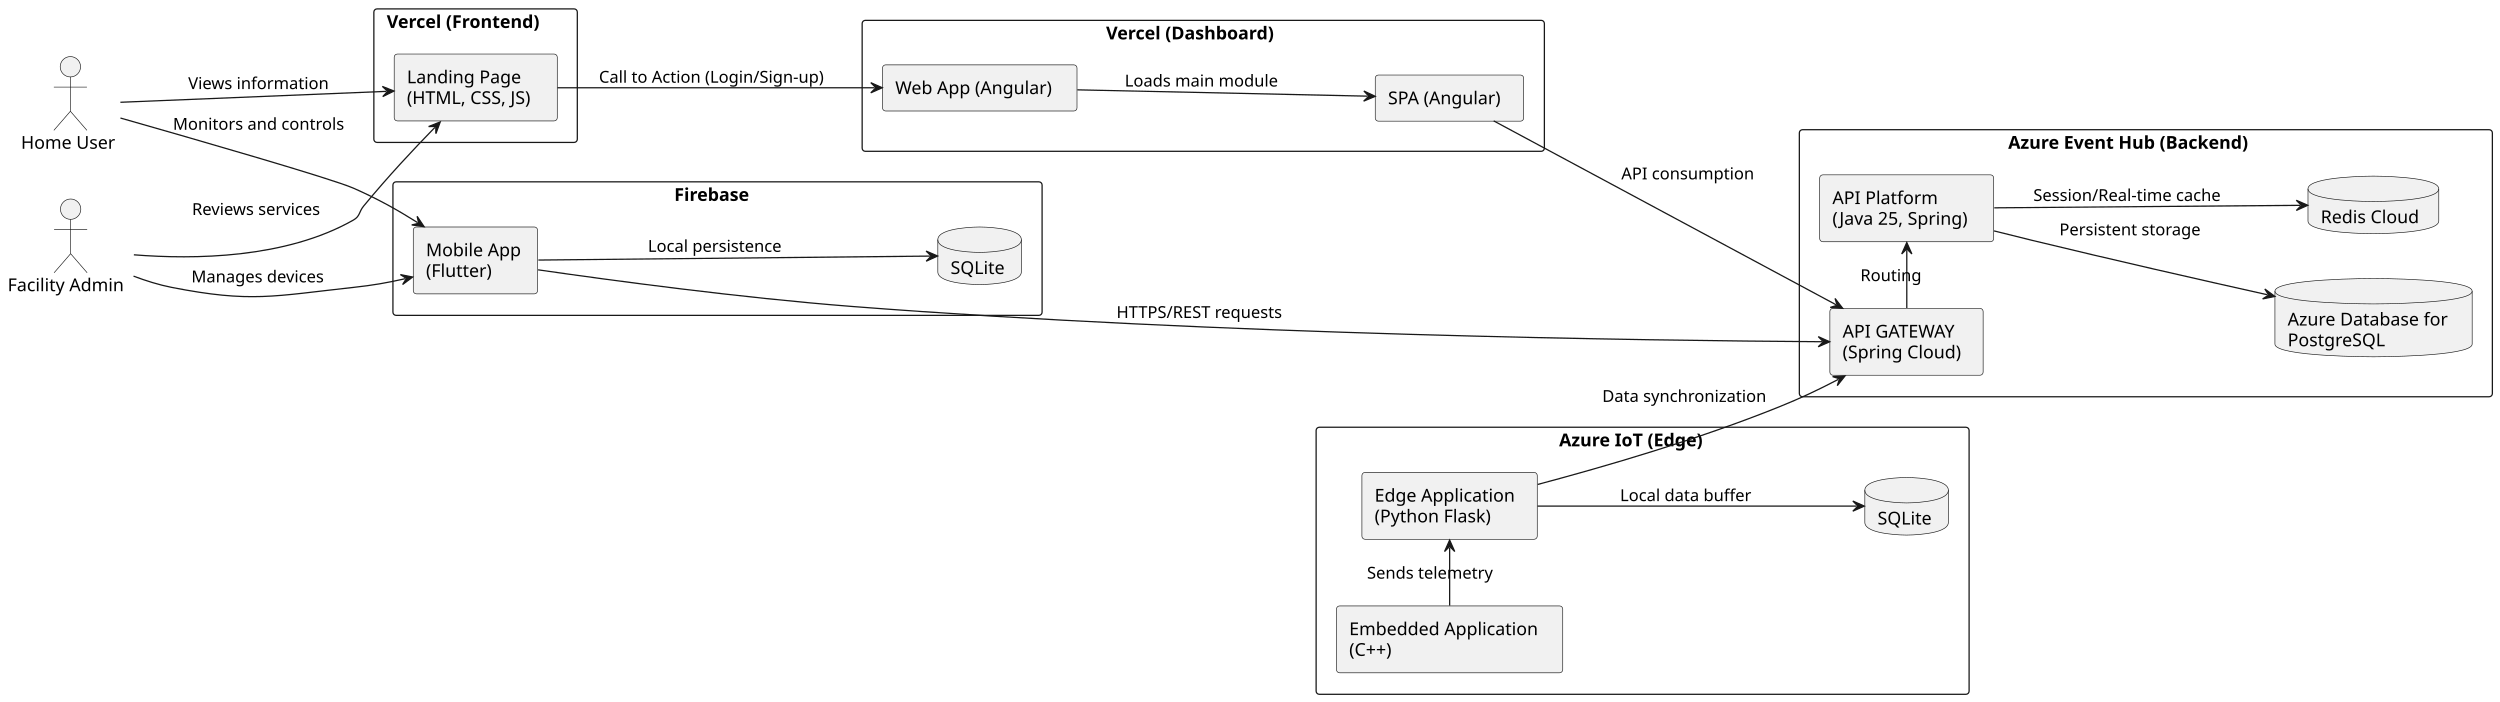
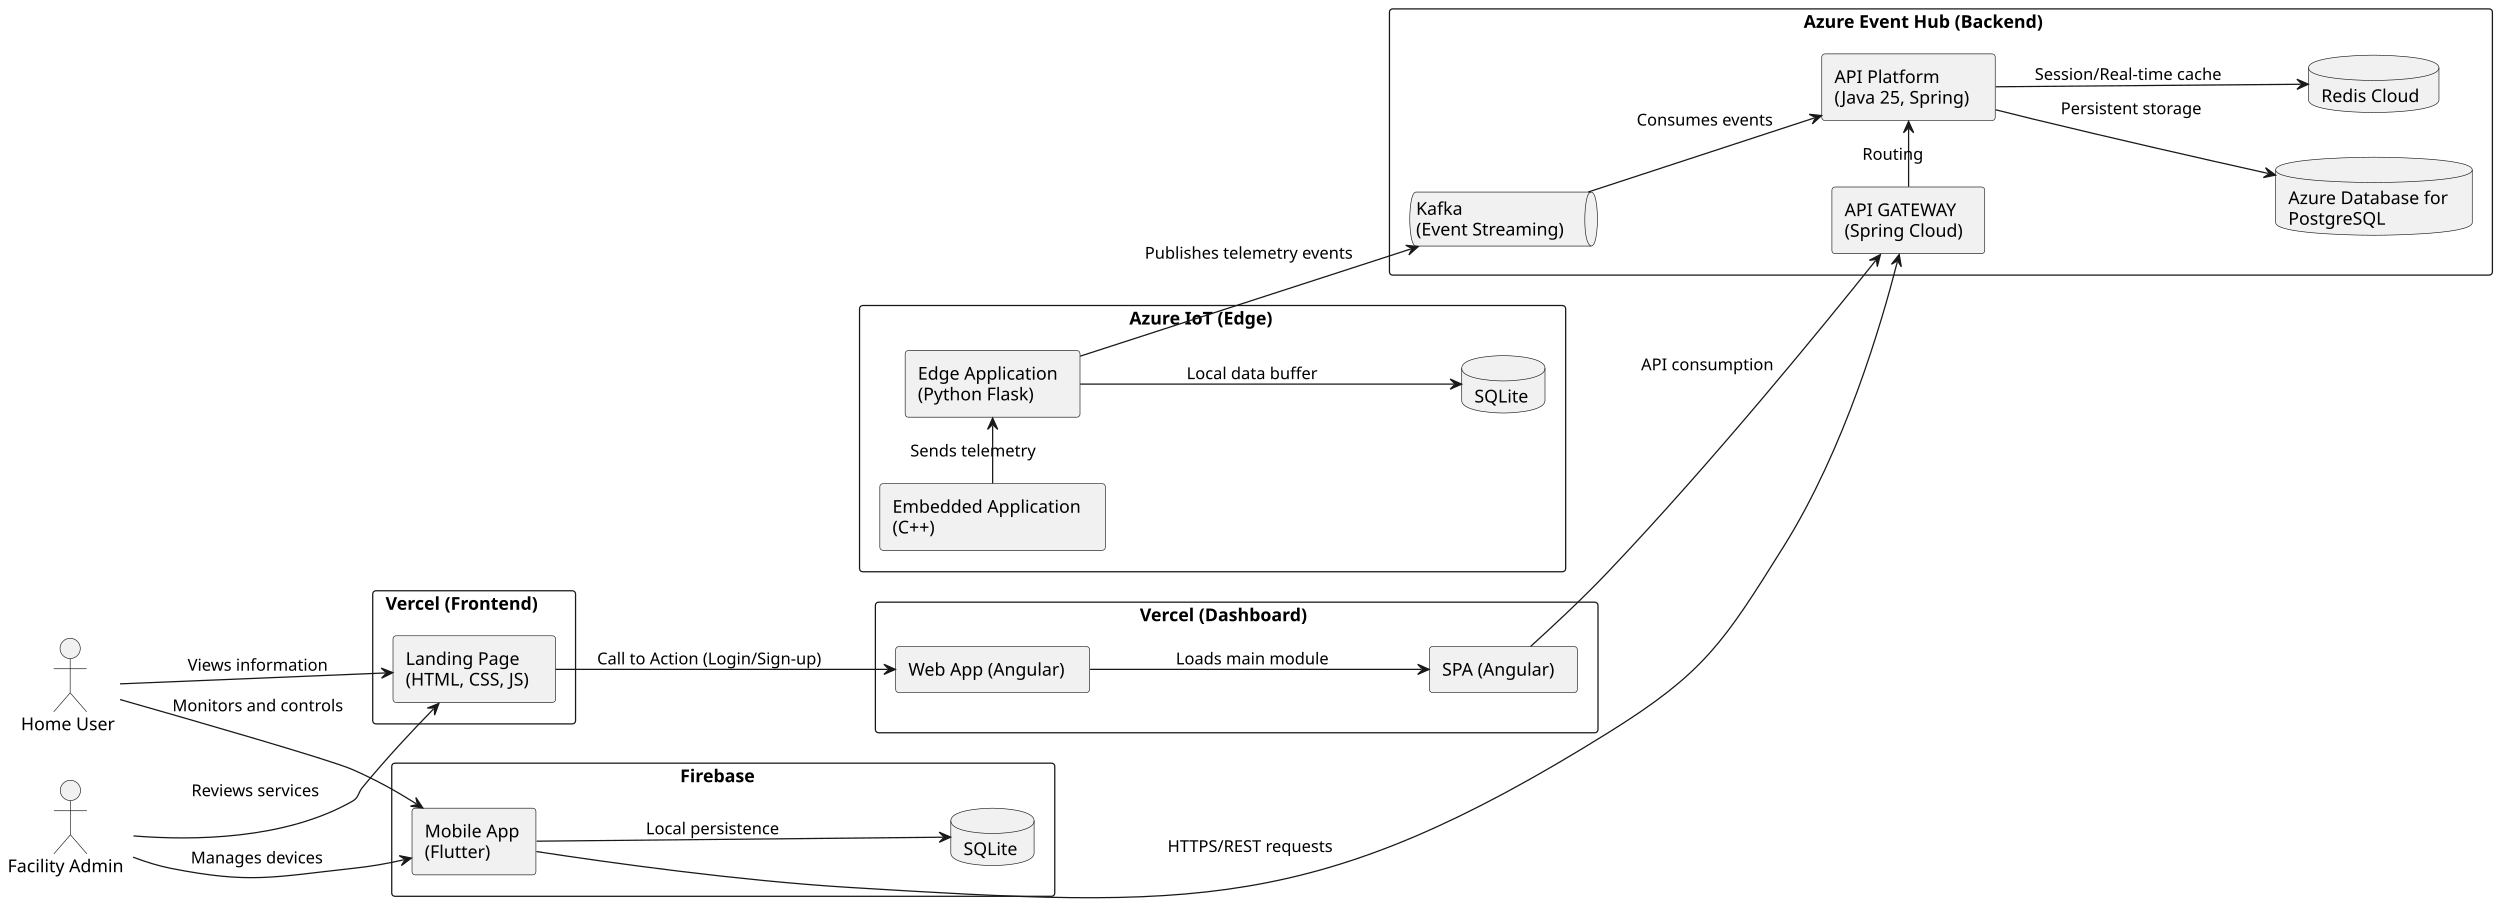
- <svg xmlns="http://www.w3.org/2000/svg" contentStyleType="text/css" data-diagram-type="DESCRIPTION" height="552px" preserveAspectRatio="none" style="width:1966px;height:552px;background:#FFFFFF;" version="1.1" viewBox="0 0 1966 552" width="1966px" zoomAndPan="magnify">
+ <svg xmlns="http://www.w3.org/2000/svg" contentStyleType="text/css" data-diagram-type="DESCRIPTION" height="728px" preserveAspectRatio="none" style="width:1972px;height:728px;background:#FFFFFF;" version="1.1" viewBox="0 0 1972 728" width="1972px" zoomAndPan="magnify">
  <defs />
  <g>
    <g class="cluster" data-entity="Firebase" data-source-line="9" data-uid="ent0004" id="cluster_Firebase">
-       <rect fill="none" height="105" rx="2.5" ry="2.5" style="stroke:#181818;stroke-width:1;" width="510.5" x="309" y="143" />
-       <text fill="#000000" font-family="sans-serif" font-size="14" font-weight="bold" lengthAdjust="spacing" textLength="68.059" x="530.221" y="157.995">Firebase</text>
+       <rect fill="none" height="105" rx="2.5" ry="2.5" style="stroke:#181818;stroke-width:1;" width="523" x="309" y="602" />
+       <text fill="#000000" font-family="sans-serif" font-size="14" font-weight="bold" lengthAdjust="spacing" textLength="68.059" x="536.471" y="616.995">Firebase</text>
    </g>
    <g class="cluster" data-entity="v1" data-source-line="14" data-uid="ent0007" id="cluster_v1">
-       <rect fill="none" height="105" rx="2.5" ry="2.5" style="stroke:#181818;stroke-width:1;" width="160" x="294" y="7" />
-       <text fill="#000000" font-family="sans-serif" font-size="14" font-weight="bold" lengthAdjust="spacing" textLength="139.727" x="304.137" y="21.995">Vercel (Frontend)</text>
+       <rect fill="none" height="105" rx="2.5" ry="2.5" style="stroke:#181818;stroke-width:1;" width="160" x="294" y="466" />
+       <text fill="#000000" font-family="sans-serif" font-size="14" font-weight="bold" lengthAdjust="spacing" textLength="139.727" x="304.137" y="480.995">Vercel (Frontend)</text>
    </g>
    <g class="cluster" data-entity="v2" data-source-line="18" data-uid="ent0009" id="cluster_v2">
-       <rect fill="none" height="103" rx="2.5" ry="2.5" style="stroke:#181818;stroke-width:1;" width="536.5" x="678" y="16" />
-       <text fill="#000000" font-family="sans-serif" font-size="14" font-weight="bold" lengthAdjust="spacing" textLength="152.879" x="869.811" y="30.995">Vercel (Dashboard)</text>
+       <rect fill="none" height="103" rx="2.5" ry="2.5" style="stroke:#181818;stroke-width:1;" width="570" x="690.5" y="475" />
+       <text fill="#000000" font-family="sans-serif" font-size="14" font-weight="bold" lengthAdjust="spacing" textLength="152.879" x="899.061" y="489.995">Vercel (Dashboard)</text>
    </g>
    <g class="cluster" data-entity="Azure Event Hub .Backend." data-source-line="23" data-uid="ent0012" id="cluster_Azure Event Hub .Backend.">
-       <rect fill="none" height="210" rx="2.5" ry="2.5" style="stroke:#181818;stroke-width:1;" width="545" x="1415" y="102" />
-       <text fill="#000000" font-family="sans-serif" font-size="14" font-weight="bold" lengthAdjust="spacing" textLength="216.528" x="1579.236" y="116.995">Azure Event Hub (Backend)</text>
+       <rect fill="none" height="210" rx="2.5" ry="2.5" style="stroke:#181818;stroke-width:1;" width="870" x="1096" y="7" />
+       <text fill="#000000" font-family="sans-serif" font-size="14" font-weight="bold" lengthAdjust="spacing" textLength="216.528" x="1422.736" y="21.995">Azure Event Hub (Backend)</text>
    </g>
-     <g class="cluster" data-entity="Azure IoT .Edge." data-source-line="31" data-uid="ent0017" id="cluster_Azure IoT .Edge.">
-       <rect fill="none" height="210" rx="2.5" ry="2.5" style="stroke:#181818;stroke-width:1;" width="513.5" x="1035" y="336" />
-       <text fill="#000000" font-family="sans-serif" font-size="14" font-weight="bold" lengthAdjust="spacing" textLength="131.373" x="1226.063" y="350.995">Azure IoT (Edge)</text>
+     <g class="cluster" data-entity="Azure IoT .Edge." data-source-line="35" data-uid="ent0018" id="cluster_Azure IoT .Edge.">
+       <rect fill="none" height="210" rx="2.5" ry="2.5" style="stroke:#181818;stroke-width:1;" width="557" x="678" y="241" />
+       <text fill="#000000" font-family="sans-serif" font-size="14" font-weight="bold" lengthAdjust="spacing" textLength="131.373" x="890.813" y="255.995">Azure IoT (Edge)</text>
    </g>
    <g class="entity" data-entity="mobileapp" data-source-line="10" data-uid="ent0005" id="entity_mobileapp">
-       <rect fill="#F1F1F1" height="52.594" rx="2.5" ry="2.5" style="stroke:#181818;stroke-width:0.5;" width="97.725" x="325" y="178.5" />
-       <text fill="#000000" font-family="sans-serif" font-size="14" lengthAdjust="spacing" textLength="77.725" x="335" y="201.495">Mobile App</text>
-       <text fill="#000000" font-family="sans-serif" font-size="14" lengthAdjust="spacing" textLength="57.087" x="335" y="217.792">(Flutter)</text>
+       <rect fill="#F1F1F1" height="52.594" rx="2.5" ry="2.5" style="stroke:#181818;stroke-width:0.5;" width="97.725" x="325" y="637.5" />
+       <text fill="#000000" font-family="sans-serif" font-size="14" lengthAdjust="spacing" textLength="77.725" x="335" y="660.495">Mobile App</text>
+       <text fill="#000000" font-family="sans-serif" font-size="14" lengthAdjust="spacing" textLength="57.087" x="335" y="676.792">(Flutter)</text>
    </g>
    <g class="entity" data-entity="sqlite_mobile" data-source-line="11" data-uid="ent0006" id="entity_sqlite_mobile">
-       <path d="M737.5,188.5 C737.5,178.5 770.349,178.5 770.349,178.5 C770.349,178.5 803.198,178.5 803.198,188.5 L803.198,213.797 C803.198,223.797 770.349,223.797 770.349,223.797 C770.349,223.797 737.5,223.797 737.5,213.797 L737.5,188.5" fill="#F1F1F1" style="stroke:#181818;stroke-width:0.5;" />
-       <path d="M737.5,188.5 C737.5,198.5 770.349,198.5 770.349,198.5 C770.349,198.5 803.198,198.5 803.198,188.5" fill="none" style="stroke:#181818;stroke-width:0.5;" />
-       <text fill="#000000" font-family="sans-serif" font-size="14" lengthAdjust="spacing" textLength="45.698" x="747.5" y="215.495">SQLite</text>
+       <path d="M750,647.5 C750,637.5 782.849,637.5 782.849,637.5 C782.849,637.5 815.698,637.5 815.698,647.5 L815.698,672.797 C815.698,682.797 782.849,682.797 782.849,682.797 C782.849,682.797 750,682.797 750,672.797 L750,647.5" fill="#F1F1F1" style="stroke:#181818;stroke-width:0.5;" />
+       <path d="M750,647.5 C750,657.5 782.849,657.5 782.849,657.5 C782.849,657.5 815.698,657.5 815.698,647.5" fill="none" style="stroke:#181818;stroke-width:0.5;" />
+       <text fill="#000000" font-family="sans-serif" font-size="14" lengthAdjust="spacing" textLength="45.698" x="760" y="674.495">SQLite</text>
    </g>
    <g class="entity" data-entity="landing" data-source-line="15" data-uid="ent0008" id="entity_landing">
-       <rect fill="#F1F1F1" height="52.594" rx="2.5" ry="2.5" style="stroke:#181818;stroke-width:0.5;" width="128.247" x="310" y="42.5" />
-       <text fill="#000000" font-family="sans-serif" font-size="14" lengthAdjust="spacing" textLength="94.76" x="320" y="65.495">Landing Page</text>
-       <text fill="#000000" font-family="sans-serif" font-size="14" lengthAdjust="spacing" textLength="108.247" x="320" y="81.792">(HTML, CSS, JS)</text>
+       <rect fill="#F1F1F1" height="52.594" rx="2.5" ry="2.5" style="stroke:#181818;stroke-width:0.5;" width="128.247" x="310" y="501.5" />
+       <text fill="#000000" font-family="sans-serif" font-size="14" lengthAdjust="spacing" textLength="94.76" x="320" y="524.495">Landing Page</text>
+       <text fill="#000000" font-family="sans-serif" font-size="14" lengthAdjust="spacing" textLength="108.247" x="320" y="540.792">(HTML, CSS, JS)</text>
    </g>
    <g class="entity" data-entity="webapp" data-source-line="19" data-uid="ent0010" id="entity_webapp">
-       <rect fill="#F1F1F1" height="36.297" rx="2.5" ry="2.5" style="stroke:#181818;stroke-width:0.5;" width="152.952" x="694" y="51" />
-       <text fill="#000000" font-family="sans-serif" font-size="14" lengthAdjust="spacing" textLength="132.952" x="704" y="73.995">Web App (Angular)</text>
+       <rect fill="#F1F1F1" height="36.297" rx="2.5" ry="2.5" style="stroke:#181818;stroke-width:0.5;" width="152.952" x="706.5" y="510" />
+       <text fill="#000000" font-family="sans-serif" font-size="14" lengthAdjust="spacing" textLength="132.952" x="716.5" y="532.995">Web App (Angular)</text>
    </g>
    <g class="entity" data-entity="spa" data-source-line="20" data-uid="ent0011" id="entity_spa">
-       <rect fill="#F1F1F1" height="36.297" rx="2.5" ry="2.5" style="stroke:#181818;stroke-width:0.5;" width="116.715" x="1081.5" y="59" />
-       <text fill="#000000" font-family="sans-serif" font-size="14" lengthAdjust="spacing" textLength="96.715" x="1091.5" y="81.995">SPA (Angular)</text>
+       <rect fill="#F1F1F1" height="36.297" rx="2.5" ry="2.5" style="stroke:#181818;stroke-width:0.5;" width="116.715" x="1127.5" y="510" />
+       <text fill="#000000" font-family="sans-serif" font-size="14" lengthAdjust="spacing" textLength="96.715" x="1137.5" y="532.995">SPA (Angular)</text>
    </g>
-     <g class="entity" data-entity="gateway" data-source-line="24" data-uid="ent0013" id="entity_gateway">
-       <rect fill="#F1F1F1" height="52.594" rx="2.5" ry="2.5" style="stroke:#181818;stroke-width:0.5;" width="120.543" x="1439" y="242.5" />
-       <text fill="#000000" font-family="sans-serif" font-size="14" lengthAdjust="spacing" textLength="96.394" x="1449" y="265.495">API GATEWAY</text>
-       <text fill="#000000" font-family="sans-serif" font-size="14" lengthAdjust="spacing" textLength="100.543" x="1449" y="281.792">(Spring Cloud)</text>
+     <g class="entity" data-entity="gateway" data-source-line="25" data-uid="ent0013" id="entity_gateway">
+       <rect fill="#F1F1F1" height="52.594" rx="2.5" ry="2.5" style="stroke:#181818;stroke-width:0.5;" width="120.543" x="1445" y="147.5" />
+       <text fill="#000000" font-family="sans-serif" font-size="14" lengthAdjust="spacing" textLength="96.394" x="1455" y="170.495">API GATEWAY</text>
+       <text fill="#000000" font-family="sans-serif" font-size="14" lengthAdjust="spacing" textLength="100.543" x="1455" y="186.792">(Spring Cloud)</text>
    </g>
-     <g class="entity" data-entity="platform" data-source-line="25" data-uid="ent0014" id="entity_platform">
-       <rect fill="#F1F1F1" height="52.594" rx="2.5" ry="2.5" style="stroke:#181818;stroke-width:0.5;" width="136.84" x="1431" y="137.5" />
-       <text fill="#000000" font-family="sans-serif" font-size="14" lengthAdjust="spacing" textLength="85.887" x="1441" y="160.495">API Platform</text>
-       <text fill="#000000" font-family="sans-serif" font-size="14" lengthAdjust="spacing" textLength="116.84" x="1441" y="176.792">(Java 25, Spring)</text>
+     <g class="entity" data-entity="platform" data-source-line="27" data-uid="ent0014" id="entity_platform">
+       <rect fill="#F1F1F1" height="52.594" rx="2.5" ry="2.5" style="stroke:#181818;stroke-width:0.5;" width="136.84" x="1437" y="42.5" />
+       <text fill="#000000" font-family="sans-serif" font-size="14" lengthAdjust="spacing" textLength="85.887" x="1447" y="65.495">API Platform</text>
+       <text fill="#000000" font-family="sans-serif" font-size="14" lengthAdjust="spacing" textLength="116.84" x="1447" y="81.792">(Java 25, Spring)</text>
    </g>
-     <g class="entity" data-entity="postgres" data-source-line="27" data-uid="ent0015" id="entity_postgres">
-       <path d="M1789,229 C1789,219 1866.56,219 1866.56,219 C1866.56,219 1944.119,219 1944.119,229 L1944.119,270.594 C1944.119,280.594 1866.56,280.594 1866.56,280.594 C1866.56,280.594 1789,280.594 1789,270.594 L1789,229" fill="#F1F1F1" style="stroke:#181818;stroke-width:0.5;" />
-       <path d="M1789,229 C1789,239 1866.56,239 1866.56,239 C1866.56,239 1944.119,239 1944.119,229" fill="none" style="stroke:#181818;stroke-width:0.5;" />
-       <text fill="#000000" font-family="sans-serif" font-size="14" lengthAdjust="spacing" textLength="135.119" x="1799" y="255.995">Azure Database for</text>
-       <text fill="#000000" font-family="sans-serif" font-size="14" lengthAdjust="spacing" textLength="80.753" x="1799" y="272.292">PostgreSQL</text>
+     <g class="entity" data-entity="kafka" data-source-line="29" data-uid="ent0015" id="entity_kafka">
+       <path d="M1117,151.5 L1255.092,151.5 C1260.092,151.5 1260.092,172.797 1260.092,172.797 C1260.092,172.797 1260.092,194.094 1255.092,194.094 L1117,194.094 C1112,194.094 1112,172.797 1112,172.797 C1112,172.797 1112,151.5 1117,151.5" fill="#F1F1F1" style="stroke:#181818;stroke-width:0.5;" />
+       <path d="M1255.092,151.5 C1250.092,151.5 1250.092,172.797 1250.092,172.797 C1250.092,194.094 1255.092,194.094 1255.092,194.094" fill="none" style="stroke:#181818;stroke-width:0.5;" />
+       <text fill="#000000" font-family="sans-serif" font-size="14" lengthAdjust="spacing" textLength="39.375" x="1117" y="169.495">Kafka</text>
+       <text fill="#000000" font-family="sans-serif" font-size="14" lengthAdjust="spacing" textLength="128.092" x="1117" y="185.792">(Event Streaming)</text>
    </g>
-     <g class="entity" data-entity="redis" data-source-line="28" data-uid="ent0016" id="entity_redis">
-       <path d="M1815,148.5 C1815,138.5 1866.426,138.5 1866.426,138.5 C1866.426,138.5 1917.852,138.5 1917.852,148.5 L1917.852,173.797 C1917.852,183.797 1866.426,183.797 1866.426,183.797 C1866.426,183.797 1815,183.797 1815,173.797 L1815,148.5" fill="#F1F1F1" style="stroke:#181818;stroke-width:0.5;" />
-       <path d="M1815,148.5 C1815,158.5 1866.426,158.5 1866.426,158.5 C1866.426,158.5 1917.852,158.5 1917.852,148.5" fill="none" style="stroke:#181818;stroke-width:0.5;" />
-       <text fill="#000000" font-family="sans-serif" font-size="14" lengthAdjust="spacing" textLength="82.852" x="1825" y="175.495">Redis Cloud</text>
+     <g class="entity" data-entity="postgres" data-source-line="31" data-uid="ent0016" id="entity_postgres">
+       <path d="M1795,134 C1795,124 1872.56,124 1872.56,124 C1872.56,124 1950.119,124 1950.119,134 L1950.119,175.594 C1950.119,185.594 1872.56,185.594 1872.56,185.594 C1872.56,185.594 1795,185.594 1795,175.594 L1795,134" fill="#F1F1F1" style="stroke:#181818;stroke-width:0.5;" />
+       <path d="M1795,134 C1795,144 1872.56,144 1872.56,144 C1872.56,144 1950.119,144 1950.119,134" fill="none" style="stroke:#181818;stroke-width:0.5;" />
+       <text fill="#000000" font-family="sans-serif" font-size="14" lengthAdjust="spacing" textLength="135.119" x="1805" y="160.995">Azure Database for</text>
+       <text fill="#000000" font-family="sans-serif" font-size="14" lengthAdjust="spacing" textLength="80.753" x="1805" y="177.292">PostgreSQL</text>
    </g>
-     <g class="entity" data-entity="embedded" data-source-line="32" data-uid="ent0018" id="entity_embedded">
-       <rect fill="#F1F1F1" height="52.594" rx="2.5" ry="2.5" style="stroke:#181818;stroke-width:0.5;" width="177.931" x="1051" y="476.5" />
-       <text fill="#000000" font-family="sans-serif" font-size="14" lengthAdjust="spacing" textLength="157.931" x="1061" y="499.495">Embedded Application</text>
-       <text fill="#000000" font-family="sans-serif" font-size="14" lengthAdjust="spacing" textLength="44.16" x="1061" y="515.792">(C++)</text>
+     <g class="entity" data-entity="redis" data-source-line="32" data-uid="ent0017" id="entity_redis">
+       <path d="M1821,53.5 C1821,43.5 1872.426,43.5 1872.426,43.5 C1872.426,43.5 1923.852,43.5 1923.852,53.5 L1923.852,78.797 C1923.852,88.797 1872.426,88.797 1872.426,88.797 C1872.426,88.797 1821,88.797 1821,78.797 L1821,53.5" fill="#F1F1F1" style="stroke:#181818;stroke-width:0.5;" />
+       <path d="M1821,53.5 C1821,63.5 1872.426,63.5 1872.426,63.5 C1872.426,63.5 1923.852,63.5 1923.852,53.5" fill="none" style="stroke:#181818;stroke-width:0.5;" />
+       <text fill="#000000" font-family="sans-serif" font-size="14" lengthAdjust="spacing" textLength="82.852" x="1831" y="80.495">Redis Cloud</text>
    </g>
-     <g class="entity" data-entity="edge" data-source-line="33" data-uid="ent0019" id="entity_edge">
-       <rect fill="#F1F1F1" height="52.594" rx="2.5" ry="2.5" style="stroke:#181818;stroke-width:0.5;" width="137.906" x="1071" y="371.5" />
-       <text fill="#000000" font-family="sans-serif" font-size="14" lengthAdjust="spacing" textLength="117.906" x="1081" y="394.495">Edge Application</text>
-       <text fill="#000000" font-family="sans-serif" font-size="14" lengthAdjust="spacing" textLength="99.825" x="1081" y="410.792">(Python Flask)</text>
+     <g class="entity" data-entity="embedded" data-source-line="36" data-uid="ent0019" id="entity_embedded">
+       <rect fill="#F1F1F1" height="52.594" rx="2.5" ry="2.5" style="stroke:#181818;stroke-width:0.5;" width="177.931" x="694" y="381.5" />
+       <text fill="#000000" font-family="sans-serif" font-size="14" lengthAdjust="spacing" textLength="157.931" x="704" y="404.495">Embedded Application</text>
+       <text fill="#000000" font-family="sans-serif" font-size="14" lengthAdjust="spacing" textLength="44.16" x="704" y="420.792">(C++)</text>
    </g>
-     <g class="entity" data-entity="sqlite_edge" data-source-line="34" data-uid="ent0020" id="entity_sqlite_edge">
-       <path d="M1466.5,385.5 C1466.5,375.5 1499.349,375.5 1499.349,375.5 C1499.349,375.5 1532.198,375.5 1532.198,385.5 L1532.198,410.797 C1532.198,420.797 1499.349,420.797 1499.349,420.797 C1499.349,420.797 1466.5,420.797 1466.5,410.797 L1466.5,385.5" fill="#F1F1F1" style="stroke:#181818;stroke-width:0.5;" />
-       <path d="M1466.5,385.5 C1466.5,395.5 1499.349,395.5 1499.349,395.5 C1499.349,395.5 1532.198,395.5 1532.198,385.5" fill="none" style="stroke:#181818;stroke-width:0.5;" />
-       <text fill="#000000" font-family="sans-serif" font-size="14" lengthAdjust="spacing" textLength="45.698" x="1476.5" y="412.495">SQLite</text>
+     <g class="entity" data-entity="edge" data-source-line="37" data-uid="ent0020" id="entity_edge">
+       <rect fill="#F1F1F1" height="52.594" rx="2.5" ry="2.5" style="stroke:#181818;stroke-width:0.5;" width="137.906" x="714" y="276.5" />
+       <text fill="#000000" font-family="sans-serif" font-size="14" lengthAdjust="spacing" textLength="117.906" x="724" y="299.495">Edge Application</text>
+       <text fill="#000000" font-family="sans-serif" font-size="14" lengthAdjust="spacing" textLength="99.825" x="724" y="315.792">(Python Flask)</text>
+     </g>
+     <g class="entity" data-entity="sqlite_edge" data-source-line="38" data-uid="ent0021" id="entity_sqlite_edge">
+       <path d="M1153,290.5 C1153,280.5 1185.849,280.5 1185.849,280.5 C1185.849,280.5 1218.698,280.5 1218.698,290.5 L1218.698,315.797 C1218.698,325.797 1185.849,325.797 1185.849,325.797 C1185.849,325.797 1153,325.797 1153,315.797 L1153,290.5" fill="#F1F1F1" style="stroke:#181818;stroke-width:0.5;" />
+       <path d="M1153,290.5 C1153,300.5 1185.849,300.5 1185.849,300.5 C1185.849,300.5 1218.698,300.5 1218.698,290.5" fill="none" style="stroke:#181818;stroke-width:0.5;" />
+       <text fill="#000000" font-family="sans-serif" font-size="14" lengthAdjust="spacing" textLength="45.698" x="1163" y="317.495">SQLite</text>
    </g>
    <g class="entity" data-entity="home" data-source-line="6" data-uid="ent0002" id="entity_home">
-       <ellipse cx="55.352" cy="52.5" fill="#F1F1F1" rx="8" ry="8" style="stroke:#181818;stroke-width:0.5;" />
-       <path d="M55.352,60.5 L55.352,87.5 M42.352,68.5 L68.352,68.5 M55.352,87.5 L42.352,102.5 M55.352,87.5 L68.352,102.5" fill="none" style="stroke:#181818;stroke-width:0.5;" />
-       <text fill="#000000" font-family="sans-serif" font-size="14" lengthAdjust="spacing" textLength="77.704" x="16.5" y="116.995">Home User</text>
+       <ellipse cx="55.352" cy="511.5" fill="#F1F1F1" rx="8" ry="8" style="stroke:#181818;stroke-width:0.5;" />
+       <path d="M55.352,519.5 L55.352,546.5 M42.352,527.5 L68.352,527.5 M55.352,546.5 L42.352,561.5 M55.352,546.5 L68.352,561.5" fill="none" style="stroke:#181818;stroke-width:0.5;" />
+       <text fill="#000000" font-family="sans-serif" font-size="14" lengthAdjust="spacing" textLength="77.704" x="16.5" y="575.995">Home User</text>
    </g>
    <g class="entity" data-entity="facility" data-source-line="7" data-uid="ent0003" id="entity_facility">
-       <ellipse cx="55.544" cy="164.5" fill="#F1F1F1" rx="8" ry="8" style="stroke:#181818;stroke-width:0.5;" />
-       <path d="M55.544,172.5 L55.544,199.5 M42.544,180.5 L68.543,180.5 M55.544,199.5 L42.544,214.5 M55.544,199.5 L68.543,214.5" fill="none" style="stroke:#181818;stroke-width:0.5;" />
-       <text fill="#000000" font-family="sans-serif" font-size="14" lengthAdjust="spacing" textLength="99.087" x="6" y="228.995">Facility Admin</text>
+       <ellipse cx="55.544" cy="623.5" fill="#F1F1F1" rx="8" ry="8" style="stroke:#181818;stroke-width:0.5;" />
+       <path d="M55.544,631.5 L55.544,658.5 M42.544,639.5 L68.543,639.5 M55.544,658.5 L42.544,673.5 M55.544,658.5 L68.543,673.5" fill="none" style="stroke:#181818;stroke-width:0.5;" />
+       <text fill="#000000" font-family="sans-serif" font-size="14" lengthAdjust="spacing" textLength="99.087" x="6" y="687.995">Facility Admin</text>
    </g>
-     <g class="link" data-entity-1="home" data-entity-2="mobileapp" data-source-line="38" data-uid="lnk21" id="link_home_mobileapp">
-       <path d="M94.72,92.82 C153.49,109.55 261.06,140.54 278,148 C297.01,156.38 311.808,164.64 328.438,175.08" fill="none" id="home-to-mobileapp" style="stroke:#181818;stroke-width:1;" />
-       <polygon fill="#181818" points="333.52,178.27,328.024,170.097,329.285,175.612,323.771,176.873,333.52,178.27" style="stroke:#181818;stroke-width:1;" />
-       <text fill="#000000" font-family="sans-serif" font-size="13" lengthAdjust="spacing" textLength="141.032" x="136" y="102.067">Monitors and controls</text>
+     <g class="link" data-entity-1="home" data-entity-2="mobileapp" data-source-line="42" data-uid="lnk22" id="link_home_mobileapp">
+       <path d="M94.72,551.82 C153.49,568.55 261.06,599.54 278,607 C297.01,615.38 311.808,623.64 328.438,634.08" fill="none" id="home-to-mobileapp" style="stroke:#181818;stroke-width:1;" />
+       <polygon fill="#181818" points="333.52,637.27,328.024,629.097,329.285,634.611,323.771,635.872,333.52,637.27" style="stroke:#181818;stroke-width:1;" />
+       <text fill="#000000" font-family="sans-serif" font-size="13" lengthAdjust="spacing" textLength="141.032" x="136" y="561.067">Monitors and controls</text>
    </g>
-     <g class="link" data-entity-1="home" data-entity-2="landing" data-source-line="39" data-uid="lnk22" id="link_home_landing">
-       <path d="M94.68,80.43 C148.03,78.24 239.555,74.476 303.835,71.836" fill="none" id="home-to-landing" style="stroke:#181818;stroke-width:1;" />
-       <polygon fill="#181818" points="309.83,71.59,300.673,67.963,304.834,71.795,301.002,75.956,309.83,71.59" style="stroke:#181818;stroke-width:1;" />
-       <text fill="#000000" font-family="sans-serif" font-size="13" lengthAdjust="spacing" textLength="117.298" x="148" y="70.067">Views information</text>
+     <g class="link" data-entity-1="home" data-entity-2="landing" data-source-line="43" data-uid="lnk23" id="link_home_landing">
+       <path d="M94.68,539.43 C148.03,537.24 239.555,533.476 303.835,530.836" fill="none" id="home-to-landing" style="stroke:#181818;stroke-width:1;" />
+       <polygon fill="#181818" points="309.83,530.59,300.673,526.963,304.834,530.795,301.002,534.956,309.83,530.59" style="stroke:#181818;stroke-width:1;" />
+       <text fill="#000000" font-family="sans-serif" font-size="13" lengthAdjust="spacing" textLength="117.298" x="148" y="529.067">Views information</text>
    </g>
-     <g class="link" data-entity-1="facility" data-entity-2="mobileapp" data-source-line="40" data-uid="lnk23" id="link_facility_mobileapp">
-       <path d="M105.01,217.15 C114.74,220.82 125.03,224.05 135,226 C197.37,238.22 214.82,232.9 278,226 C293.28,224.33 303.848,222.523 318.668,219.173" fill="none" id="facility-to-mobileapp" style="stroke:#181818;stroke-width:1;" />
-       <polygon fill="#181818" points="324.52,217.85,314.86,215.933,319.643,218.952,316.623,223.736,324.52,217.85" style="stroke:#181818;stroke-width:1;" />
-       <text fill="#000000" font-family="sans-serif" font-size="13" lengthAdjust="spacing" textLength="112.017" x="150.5" y="222.067">Manages devices</text>
+     <g class="link" data-entity-1="facility" data-entity-2="mobileapp" data-source-line="44" data-uid="lnk24" id="link_facility_mobileapp">
+       <path d="M105.01,676.15 C114.74,679.82 125.03,683.05 135,685 C197.37,697.22 214.82,691.9 278,685 C293.28,683.33 303.848,681.523 318.668,678.173" fill="none" id="facility-to-mobileapp" style="stroke:#181818;stroke-width:1;" />
+       <polygon fill="#181818" points="324.52,676.85,314.86,674.933,319.643,677.952,316.623,682.736,324.52,676.85" style="stroke:#181818;stroke-width:1;" />
+       <text fill="#000000" font-family="sans-serif" font-size="13" lengthAdjust="spacing" textLength="112.017" x="150.5" y="681.067">Manages devices</text>
    </g>
-     <g class="link" data-entity-1="facility" data-entity-2="landing" data-source-line="41" data-uid="lnk24" id="link_facility_landing">
-       <path d="M105.27,200.38 C152.58,204.15 224.82,203.33 278,173 C283.25,170.01 282.15,166.66 286,162 C305.15,138.82 324.322,118.317 342.012,100.167" fill="none" id="facility-to-landing" style="stroke:#181818;stroke-width:1;" />
-       <polygon fill="#181818" points="346.2,95.87,337.054,99.523,342.71,99.451,342.783,105.107,346.2,95.87" style="stroke:#181818;stroke-width:1;" />
-       <text fill="#000000" font-family="sans-serif" font-size="13" lengthAdjust="spacing" textLength="111.211" x="151" y="169.067">Reviews services</text>
+     <g class="link" data-entity-1="facility" data-entity-2="landing" data-source-line="45" data-uid="lnk25" id="link_facility_landing">
+       <path d="M105.27,659.38 C152.58,663.15 224.82,662.33 278,632 C283.25,629.01 282.15,625.66 286,621 C305.15,597.82 324.322,577.317 342.012,559.167" fill="none" id="facility-to-landing" style="stroke:#181818;stroke-width:1;" />
+       <polygon fill="#181818" points="346.2,554.87,337.054,558.523,342.71,558.451,342.783,564.107,346.2,554.87" style="stroke:#181818;stroke-width:1;" />
+       <text fill="#000000" font-family="sans-serif" font-size="13" lengthAdjust="spacing" textLength="111.211" x="151" y="628.067">Reviews services</text>
    </g>
-     <g class="link" data-entity-1="landing" data-entity-2="webapp" data-source-line="44" data-uid="lnk25" id="link_landing_webapp">
-       <path d="M438.38,69 C507.97,69 613.65,69 687.79,69" fill="none" id="landing-to-webapp" style="stroke:#181818;stroke-width:1;" />
-       <polygon fill="#181818" points="693.79,69,684.79,65,688.79,69,684.79,73,693.79,69" style="stroke:#181818;stroke-width:1;" />
-       <text fill="#000000" font-family="sans-serif" font-size="13" lengthAdjust="spacing" textLength="190.017" x="471" y="65.067">Call to Action (Login/Sign-up)</text>
+     <g class="link" data-entity-1="landing" data-entity-2="webapp" data-source-line="48" data-uid="lnk26" id="link_landing_webapp">
+       <path d="M438.15,528 C510.49,528 622.97,528 700.23,528" fill="none" id="landing-to-webapp" style="stroke:#181818;stroke-width:1;" />
+       <polygon fill="#181818" points="706.23,528,697.23,524,701.23,528,697.23,532,706.23,528" style="stroke:#181818;stroke-width:1;" />
+       <text fill="#000000" font-family="sans-serif" font-size="13" lengthAdjust="spacing" textLength="190.017" x="471" y="524.067">Call to Action (Login/Sign-up)</text>
    </g>
-     <g class="link" data-entity-1="webapp" data-entity-2="spa" data-source-line="45" data-uid="lnk26" id="link_webapp_spa">
-       <path d="M847.2,70.65 C916.75,72.16 1012.331,74.239 1075.461,75.619" fill="none" id="webapp-to-spa" style="stroke:#181818;stroke-width:1;" />
-       <polygon fill="#181818" points="1081.46,75.75,1072.55,71.554,1076.461,75.641,1072.375,79.552,1081.46,75.75" style="stroke:#181818;stroke-width:1;" />
-       <text fill="#000000" font-family="sans-serif" font-size="13" lengthAdjust="spacing" textLength="127.651" x="884.5" y="68.067">Loads main module</text>
+     <g class="link" data-entity-1="webapp" data-entity-2="spa" data-source-line="49" data-uid="lnk27" id="link_webapp_spa">
+       <path d="M859.9,528 C937.66,528 1050.87,528 1121.27,528" fill="none" id="webapp-to-spa" style="stroke:#181818;stroke-width:1;" />
+       <polygon fill="#181818" points="1127.27,528,1118.27,524,1122.27,528,1118.27,532,1127.27,528" style="stroke:#181818;stroke-width:1;" />
+       <text fill="#000000" font-family="sans-serif" font-size="13" lengthAdjust="spacing" textLength="127.651" x="927.5" y="524.067">Loads main module</text>
    </g>
-     <g class="link" data-entity-1="mobileapp" data-entity-2="sqlite_mobile" data-source-line="48" data-uid="lnk27" id="link_mobileapp_sqlite_mobile">
-       <path d="M423.37,204.51 C505.06,203.68 662.17,202.091 731.32,201.391" fill="none" id="mobileapp-to-sqlite_mobile" style="stroke:#181818;stroke-width:1;" />
-       <polygon fill="#181818" points="737.32,201.33,728.28,197.421,732.32,201.381,728.361,205.421,737.32,201.33" style="stroke:#181818;stroke-width:1;" />
-       <text fill="#000000" font-family="sans-serif" font-size="13" lengthAdjust="spacing" textLength="113.287" x="509.5" y="198.067">Local persistence</text>
+     <g class="link" data-entity-1="mobileapp" data-entity-2="sqlite_mobile" data-source-line="52" data-uid="lnk28" id="link_mobileapp_sqlite_mobile">
+       <path d="M423.29,663.53 C507.41,662.7 672.65,661.079 743.84,660.379" fill="none" id="mobileapp-to-sqlite_mobile" style="stroke:#181818;stroke-width:1;" />
+       <polygon fill="#181818" points="749.84,660.32,740.801,656.409,744.84,660.369,740.88,664.408,749.84,660.32" style="stroke:#181818;stroke-width:1;" />
+       <text fill="#000000" font-family="sans-serif" font-size="13" lengthAdjust="spacing" textLength="113.287" x="509.5" y="658.067">Local persistence</text>
    </g>
-     <g class="link" data-entity-1="mobileapp" data-entity-2="gateway" data-source-line="49" data-uid="lnk28" id="link_mobileapp_gateway">
-       <path d="M423.16,212.19 C481.46,220.6 582.68,234.21 670,241 C957.51,263.36 1296.52,267.83 1432.87,268.74" fill="none" id="mobileapp-to-gateway" style="stroke:#181818;stroke-width:1;" />
-       <polygon fill="#181818" points="1438.87,268.78,1429.897,264.72,1433.87,268.747,1429.843,272.72,1438.87,268.78" style="stroke:#181818;stroke-width:1;" />
-       <text fill="#000000" font-family="sans-serif" font-size="13" lengthAdjust="spacing" textLength="140.175" x="878" y="250.067">HTTPS/REST requests</text>
+     <g class="link" data-entity-1="mobileapp" data-entity-2="gateway" data-source-line="53" data-uid="lnk29" id="link_mobileapp_gateway">
+       <path d="M423.12,671.7 C481.39,680.59 582.58,694.69 670,700 C940.97,716.47 1038.04,721.47 1268.5,578 C1344.7,530.56 1359.39,507.09 1407,431 C1455.22,353.93 1484.182,255.063 1496.602,206.543" fill="none" id="mobileapp-to-gateway" style="stroke:#181818;stroke-width:1;" />
+       <polygon fill="#181818" points="1498.09,200.73,1491.983,208.457,1496.85,205.574,1499.733,210.441,1498.09,200.73" style="stroke:#181818;stroke-width:1;" />
+       <text fill="#000000" font-family="sans-serif" font-size="13" lengthAdjust="spacing" textLength="140.175" x="921" y="672.067">HTTPS/REST requests</text>
    </g>
-     <g class="link" data-entity-1="spa" data-entity-2="gateway" data-source-line="50" data-uid="lnk29" id="link_spa_gateway">
-       <path d="M1174.63,95.06 C1237.99,129.09 1369.994,199.981 1443.834,239.641" fill="none" id="spa-to-gateway" style="stroke:#181818;stroke-width:1;" />
-       <polygon fill="#181818" points="1449.12,242.48,1443.084,234.698,1444.715,240.114,1439.299,241.745,1449.12,242.48" style="stroke:#181818;stroke-width:1;" />
-       <text fill="#000000" font-family="sans-serif" font-size="13" lengthAdjust="spacing" textLength="108.869" x="1275" y="141.067">API consumption</text>
+     <g class="link" data-entity-1="spa" data-entity-2="gateway" data-source-line="54" data-uid="lnk30" id="link_spa_gateway">
+       <path d="M1207.34,509.91 C1224.19,494.66 1248.52,472.03 1268.5,451 C1352.04,363.05 1439.276,255.898 1479.546,205.478" fill="none" id="spa-to-gateway" style="stroke:#181818;stroke-width:1;" />
+       <polygon fill="#181818" points="1483.29,200.79,1474.548,205.326,1480.17,204.697,1480.799,210.319,1483.29,200.79" style="stroke:#181818;stroke-width:1;" />
+       <text fill="#000000" font-family="sans-serif" font-size="13" lengthAdjust="spacing" textLength="108.869" x="1294.5" y="292.067">API consumption</text>
    </g>
-     <g class="link" data-entity-1="gateway" data-entity-2="platform" data-source-line="53" data-uid="lnk30" id="link_gateway_platform">
-       <path d="M1499.5,242.23 C1499.5,226.43 1499.5,212.51 1499.5,196.72" fill="none" id="gateway-to-platform" style="stroke:#181818;stroke-width:1;" />
-       <polygon fill="#181818" points="1499.5,190.72,1495.5,199.72,1499.5,195.72,1503.5,199.72,1499.5,190.72" style="stroke:#181818;stroke-width:1;" />
-       <text fill="#000000" font-family="sans-serif" font-size="13" lengthAdjust="spacing" textLength="50.426" x="1463" y="221.067">Routing</text>
+     <g class="link" data-entity-1="gateway" data-entity-2="platform" data-source-line="57" data-uid="lnk31" id="link_gateway_platform">
+       <path d="M1505.5,147.23 C1505.5,131.43 1505.5,117.51 1505.5,101.72" fill="none" id="gateway-to-platform" style="stroke:#181818;stroke-width:1;" />
+       <polygon fill="#181818" points="1505.5,95.72,1501.5,104.72,1505.5,100.72,1509.5,104.72,1505.5,95.72" style="stroke:#181818;stroke-width:1;" />
+       <text fill="#000000" font-family="sans-serif" font-size="13" lengthAdjust="spacing" textLength="50.426" x="1469" y="126.067">Routing</text>
    </g>
-     <g class="link" data-entity-1="platform" data-entity-2="postgres" data-source-line="54" data-uid="lnk31" id="link_platform_postgres">
-       <path d="M1568.1,181.58 C1578.12,184.12 1588.32,186.66 1598,189 C1662.23,204.56 1729.564,219.863 1783.124,231.813" fill="none" id="platform-to-postgres" style="stroke:#181818;stroke-width:1;" />
-       <polygon fill="#181818" points="1788.98,233.12,1781.067,227.256,1784.1,232.031,1779.325,235.064,1788.98,233.12" style="stroke:#181818;stroke-width:1;" />
-       <text fill="#000000" font-family="sans-serif" font-size="13" lengthAdjust="spacing" textLength="118.289" x="1619.5" y="185.067">Persistent storage</text>
+     <g class="link" data-entity-1="platform" data-entity-2="postgres" data-source-line="58" data-uid="lnk32" id="link_platform_postgres">
+       <path d="M1574.1,86.58 C1584.12,89.12 1594.32,91.66 1604,94 C1668.23,109.56 1735.564,124.863 1789.124,136.813" fill="none" id="platform-to-postgres" style="stroke:#181818;stroke-width:1;" />
+       <polygon fill="#181818" points="1794.98,138.12,1787.067,132.256,1790.1,137.031,1785.325,140.064,1794.98,138.12" style="stroke:#181818;stroke-width:1;" />
+       <text fill="#000000" font-family="sans-serif" font-size="13" lengthAdjust="spacing" textLength="118.289" x="1625.5" y="90.067">Persistent storage</text>
    </g>
-     <g class="link" data-entity-1="platform" data-entity-2="redis" data-source-line="55" data-uid="lnk32" id="link_platform_redis">
-       <path d="M1568.3,163.44 C1639.73,162.86 1744.6,161.989 1808.81,161.469" fill="none" id="platform-to-redis" style="stroke:#181818;stroke-width:1;" />
-       <polygon fill="#181818" points="1814.81,161.42,1805.778,157.493,1809.81,161.46,1805.843,165.493,1814.81,161.42" style="stroke:#181818;stroke-width:1;" />
-       <text fill="#000000" font-family="sans-serif" font-size="13" lengthAdjust="spacing" textLength="159.282" x="1599" y="158.067">Session/Real-time cache</text>
+     <g class="link" data-entity-1="platform" data-entity-2="redis" data-source-line="59" data-uid="lnk33" id="link_platform_redis">
+       <path d="M1574.3,68.44 C1645.73,67.86 1750.6,66.989 1814.81,66.469" fill="none" id="platform-to-redis" style="stroke:#181818;stroke-width:1;" />
+       <polygon fill="#181818" points="1820.81,66.42,1811.778,62.493,1815.81,66.46,1811.843,70.493,1820.81,66.42" style="stroke:#181818;stroke-width:1;" />
+       <text fill="#000000" font-family="sans-serif" font-size="13" lengthAdjust="spacing" textLength="159.282" x="1605" y="63.067">Session/Real-time cache</text>
    </g>
-     <g class="link" data-entity-1="embedded" data-entity-2="edge" data-source-line="58" data-uid="lnk33" id="link_embedded_edge">
-       <path d="M1140,476.23 C1140,460.43 1140,446.51 1140,430.72" fill="none" id="embedded-to-edge" style="stroke:#181818;stroke-width:1;" />
-       <polygon fill="#181818" points="1140,424.72,1136,433.72,1140,429.72,1144,433.72,1140,424.72" style="stroke:#181818;stroke-width:1;" />
-       <text fill="#000000" font-family="sans-serif" font-size="13" lengthAdjust="spacing" textLength="107.148" x="1075" y="455.067">Sends telemetry</text>
+     <g class="link" data-entity-1="edge" data-entity-2="kafka" data-source-line="62" data-uid="lnk34" id="link_edge_kafka">
+       <path d="M852.02,280.95 C926.43,256.82 1039.193,220.27 1112.943,196.36" fill="none" id="edge-to-kafka" style="stroke:#181818;stroke-width:1;" />
+       <polygon fill="#181818" points="1118.65,194.51,1108.855,193.481,1113.894,196.052,1111.322,201.091,1118.65,194.51" style="stroke:#181818;stroke-width:1;" />
+       <text fill="#000000" font-family="sans-serif" font-size="13" lengthAdjust="spacing" textLength="176.903" x="903" y="204.067">Publishes telemetry events</text>
    </g>
-     <g class="link" data-entity-1="edge" data-entity-2="sqlite_edge" data-source-line="59" data-uid="lnk34" id="link_edge_sqlite_edge">
-       <path d="M1209.08,398 C1286.07,398 1402.2,398 1460.06,398" fill="none" id="edge-to-sqlite_edge" style="stroke:#181818;stroke-width:1;" />
-       <polygon fill="#181818" points="1466.06,398,1457.06,394,1461.06,398,1457.06,402,1466.06,398" style="stroke:#181818;stroke-width:1;" />
-       <text fill="#000000" font-family="sans-serif" font-size="13" lengthAdjust="spacing" textLength="110.456" x="1274" y="394.067">Local data buffer</text>
+     <g class="link" data-entity-1="kafka" data-entity-2="platform" data-source-line="63" data-uid="lnk35" id="link_kafka_platform">
+       <path d="M1252.79,151.45 C1306.64,133.81 1376.838,110.818 1431.178,93.018" fill="none" id="kafka-to-platform" style="stroke:#181818;stroke-width:1;" />
+       <polygon fill="#181818" points="1436.88,91.15,1427.082,90.15,1432.128,92.707,1429.572,97.753,1436.88,91.15" style="stroke:#181818;stroke-width:1;" />
+       <text fill="#000000" font-family="sans-serif" font-size="13" lengthAdjust="spacing" textLength="115.648" x="1291" y="99.067">Consumes events</text>
    </g>
-     <g class="link" data-entity-1="edge" data-entity-2="gateway" data-source-line="60" data-uid="lnk35" id="link_edge_gateway">
-       <path d="M1209.24,380.97 C1261.92,366.97 1336.19,345.35 1399,320 C1416.37,312.99 1429.461,306.797 1445.661,298.337" fill="none" id="edge-to-gateway" style="stroke:#181818;stroke-width:1;" />
-       <polygon fill="#181818" points="1450.98,295.56,1441.151,296.18,1446.548,297.875,1444.854,303.272,1450.98,295.56" style="stroke:#181818;stroke-width:1;" />
-       <text fill="#000000" font-family="sans-serif" font-size="13" lengthAdjust="spacing" textLength="138.106" x="1260" y="316.067">Data synchronization</text>
+     <g class="link" data-entity-1="embedded" data-entity-2="edge" data-source-line="66" data-uid="lnk36" id="link_embedded_edge">
+       <path d="M783,381.23 C783,365.43 783,351.51 783,335.72" fill="none" id="embedded-to-edge" style="stroke:#181818;stroke-width:1;" />
+       <polygon fill="#181818" points="783,329.72,779,338.72,783,334.72,787,338.72,783,329.72" style="stroke:#181818;stroke-width:1;" />
+       <text fill="#000000" font-family="sans-serif" font-size="13" lengthAdjust="spacing" textLength="107.148" x="718" y="360.067">Sends telemetry</text>
+     </g>
+     <g class="link" data-entity-1="edge" data-entity-2="sqlite_edge" data-source-line="67" data-uid="lnk37" id="link_edge_sqlite_edge">
+       <path d="M852.02,303 C939.51,303 1081.89,303 1146.89,303" fill="none" id="edge-to-sqlite_edge" style="stroke:#181818;stroke-width:1;" />
+       <polygon fill="#181818" points="1152.89,303,1143.89,299,1147.89,303,1143.89,307,1152.89,303" style="stroke:#181818;stroke-width:1;" />
+       <text fill="#000000" font-family="sans-serif" font-size="13" lengthAdjust="spacing" textLength="110.456" x="936" y="299.067">Local data buffer</text>
    </g>
  </g>
</svg>
